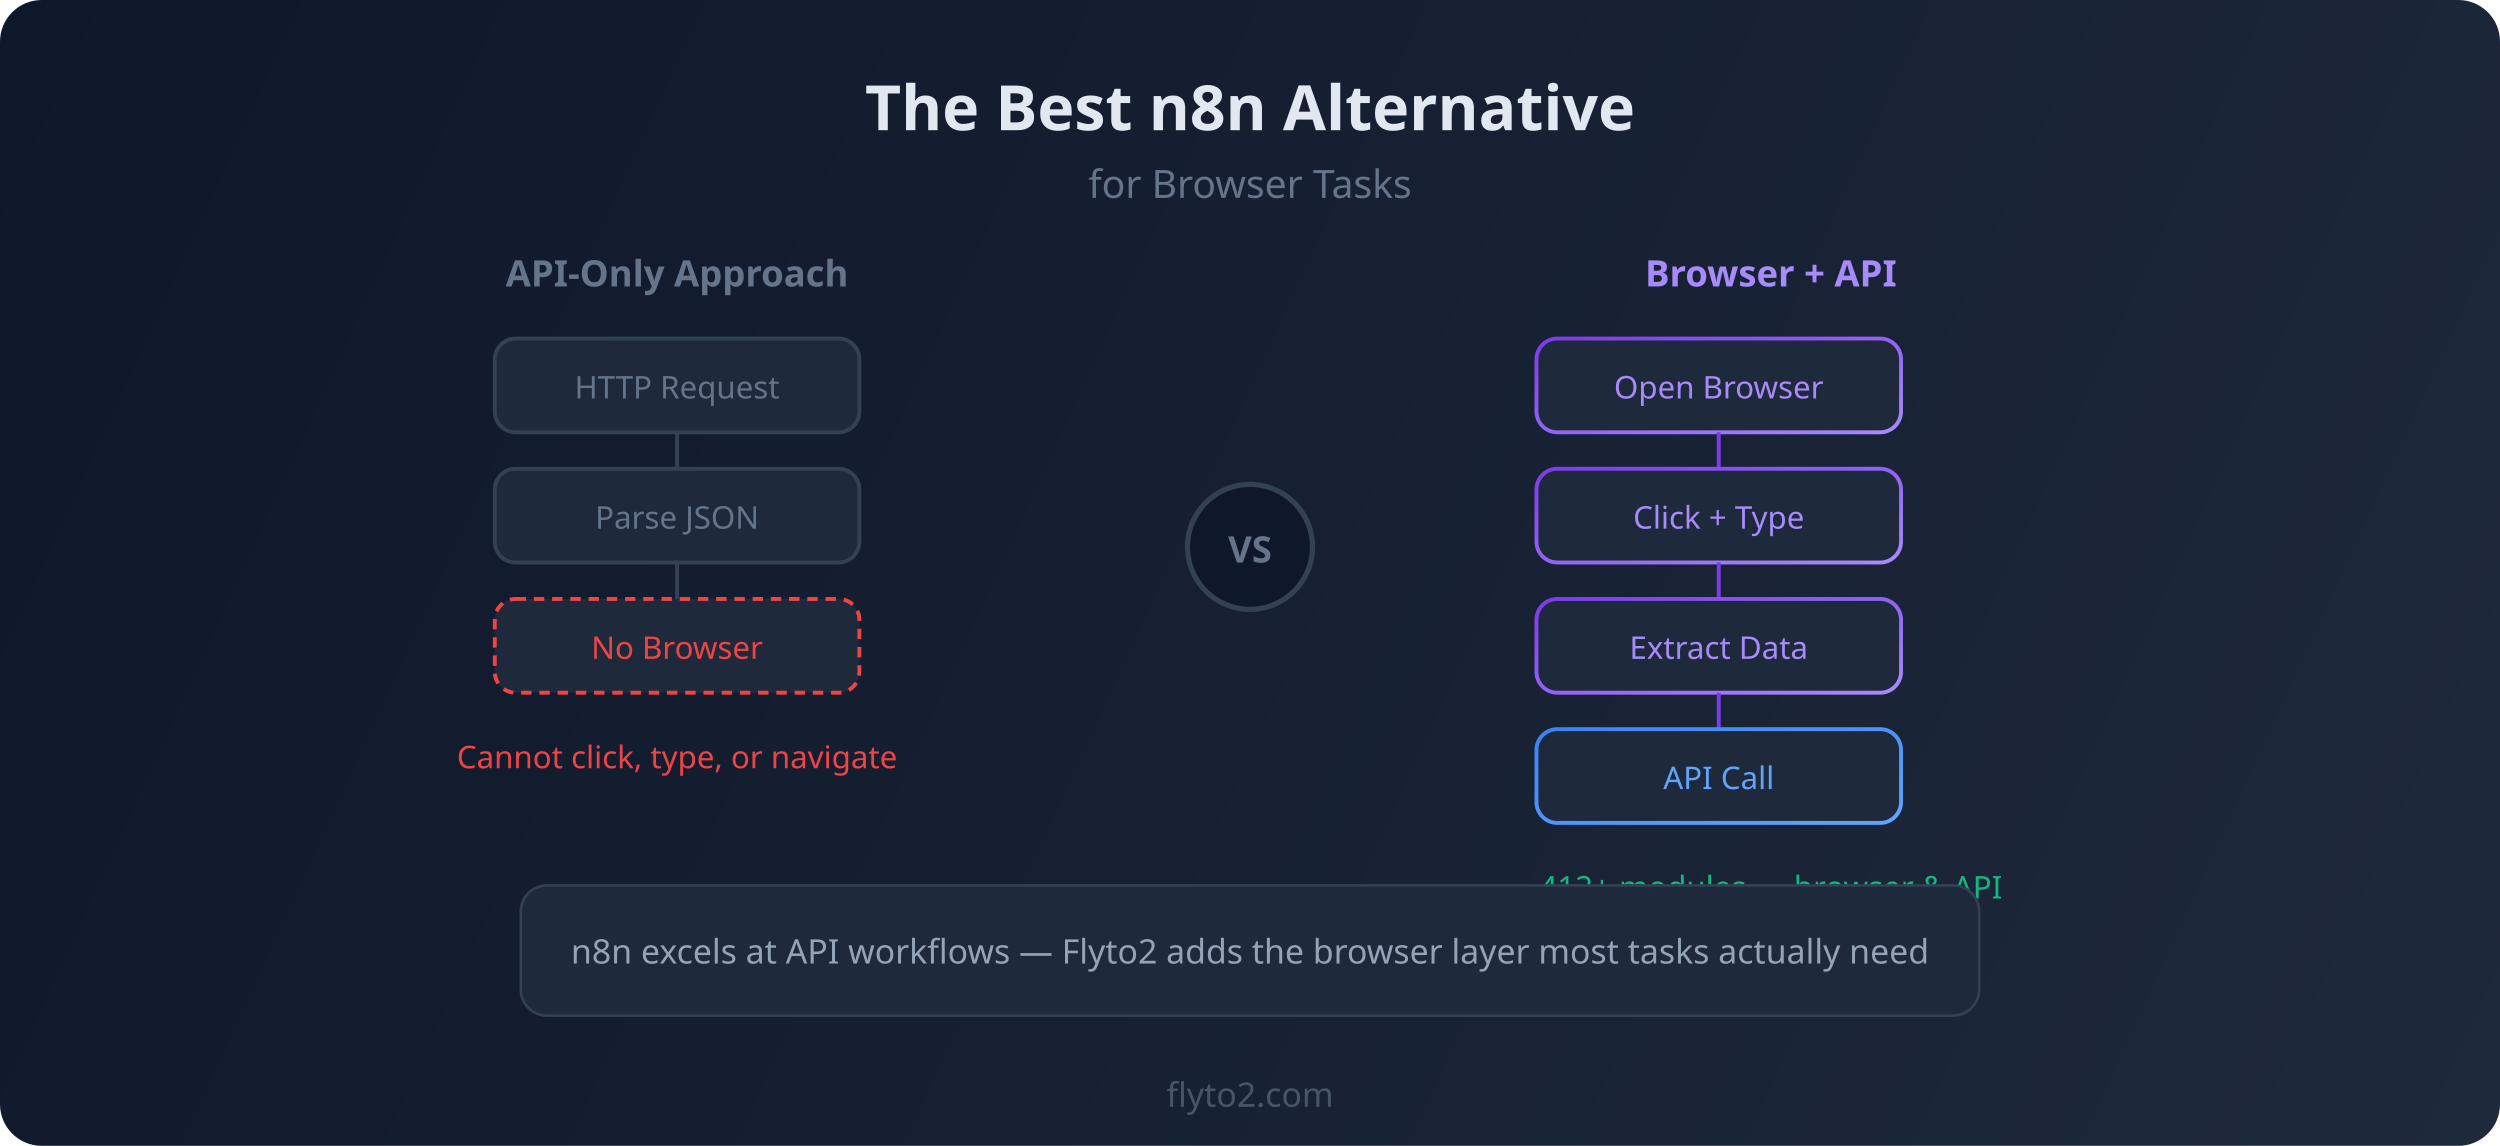
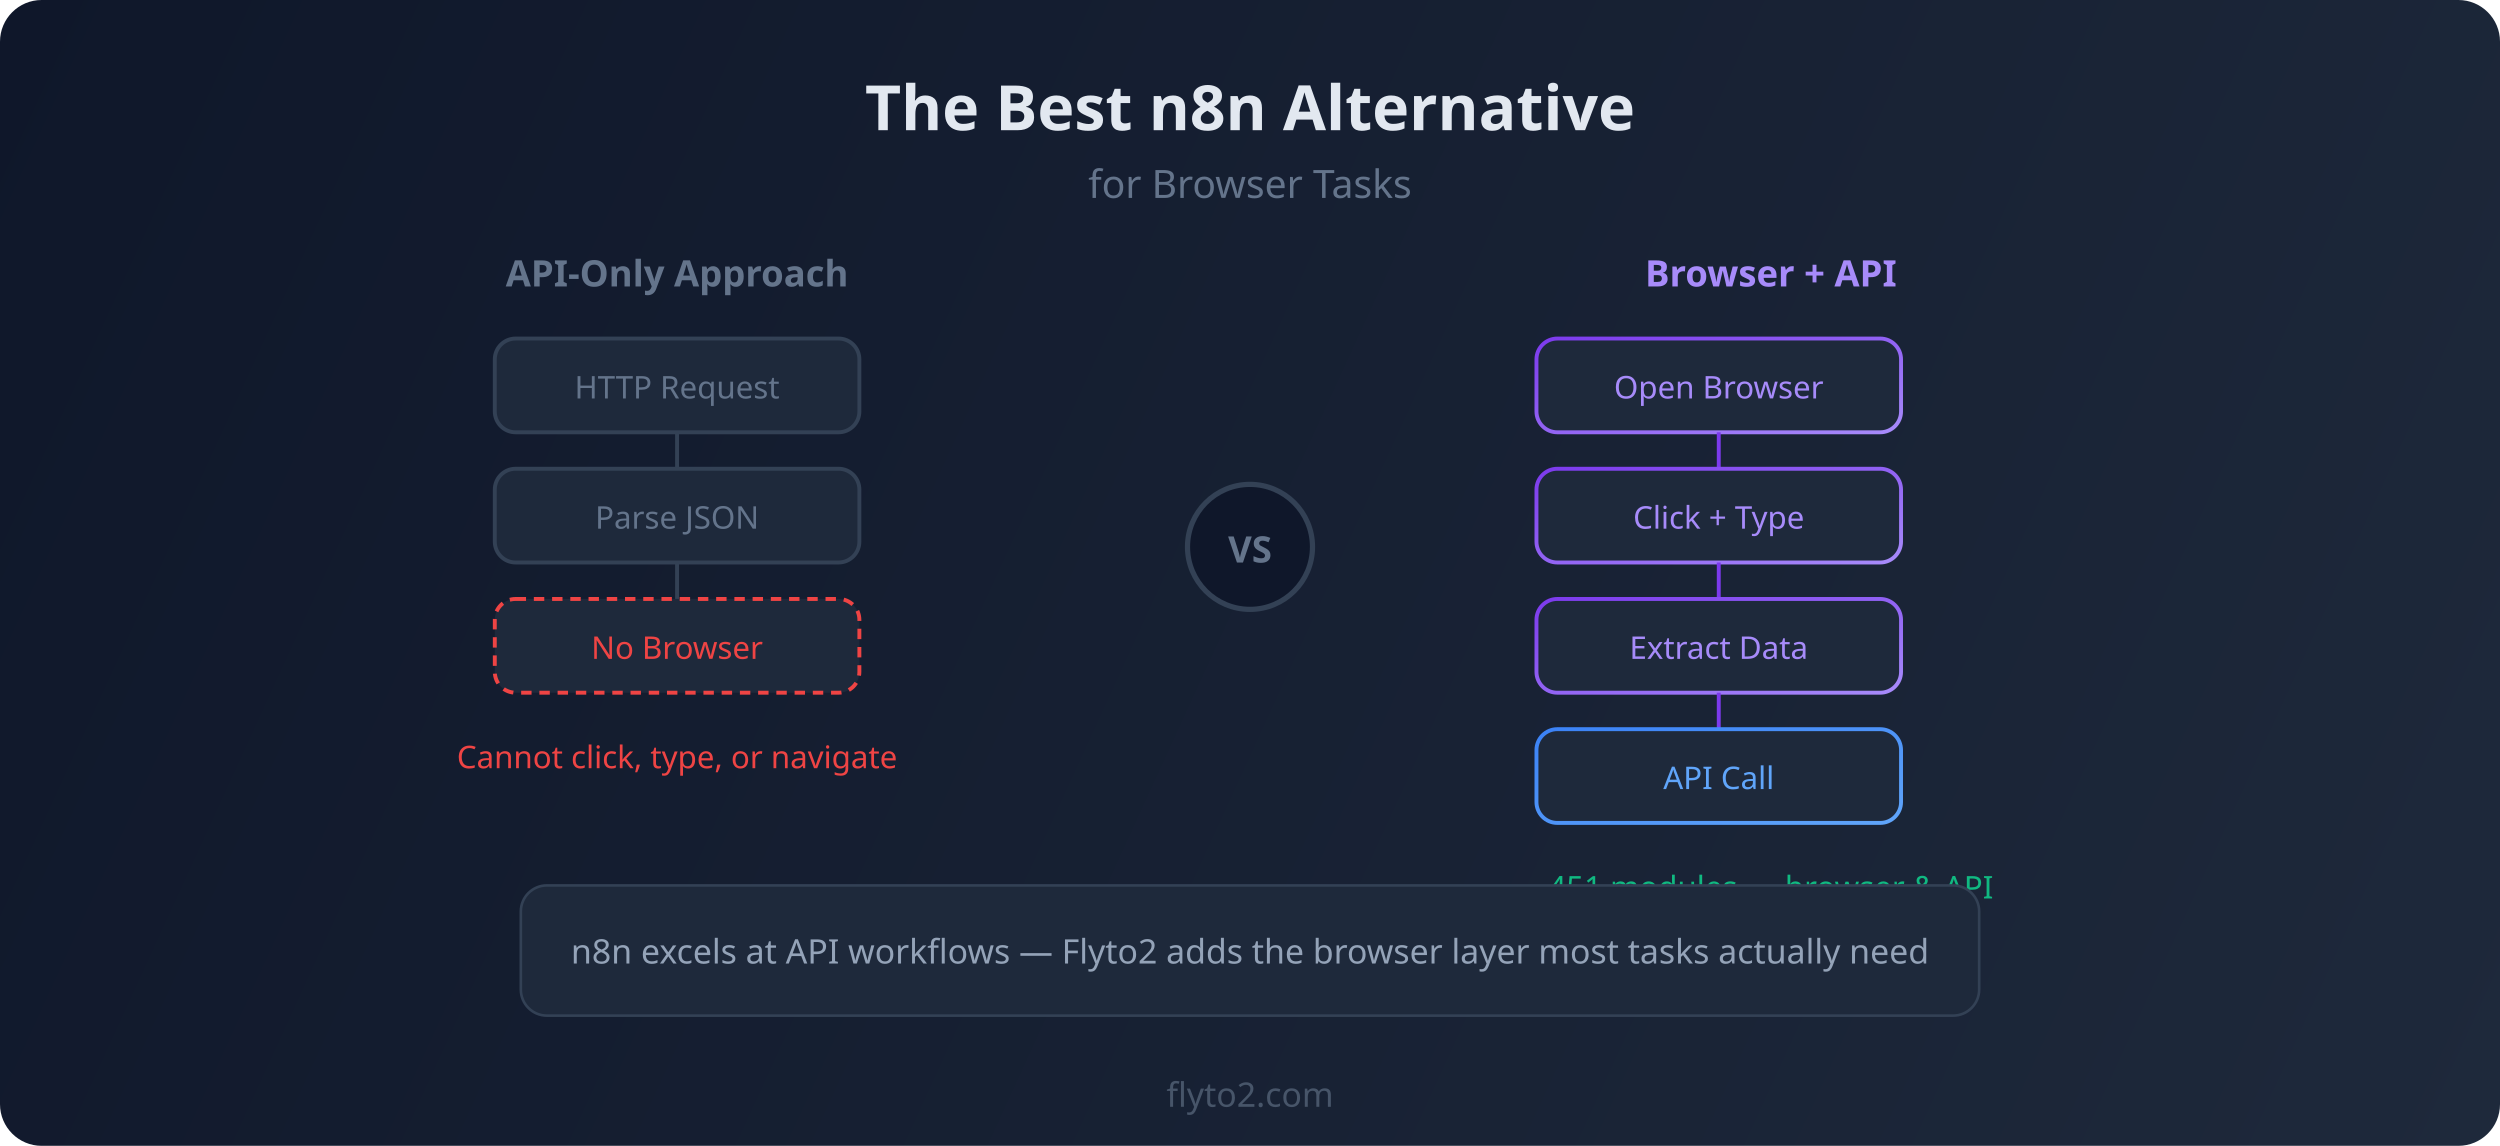
<svg xmlns="http://www.w3.org/2000/svg" viewBox="0 0 960 440" fill="none">
  <defs>
    <linearGradient id="bg" x1="0" y1="0" x2="960" y2="440" gradientUnits="userSpaceOnUse">
      <stop offset="0%" stop-color="#0f172a" />
      <stop offset="100%" stop-color="#1e293b" />
    </linearGradient>
    <linearGradient id="purple" x1="0" y1="0" x2="1" y2="1">
      <stop offset="0%" stop-color="#7c3aed" />
      <stop offset="100%" stop-color="#a78bfa" />
    </linearGradient>
    <linearGradient id="blue" x1="0" y1="0" x2="1" y2="1">
      <stop offset="0%" stop-color="#3b82f6" />
      <stop offset="100%" stop-color="#60a5fa" />
    </linearGradient>
  </defs>
  <rect width="960" height="440" rx="16" fill="url(#bg)" />
  <text x="480" y="50" text-anchor="middle" fill="#e2e8f0" font-family="system-ui,sans-serif" font-size="24" font-weight="700">The Best n8n Alternative</text>
  <text x="480" y="76" text-anchor="middle" fill="#64748b" font-family="system-ui,sans-serif" font-size="15">for Browser Tasks</text>
  <g transform="translate(170, 110)">
    <text x="90" y="0" text-anchor="middle" fill="#64748b" font-family="system-ui,sans-serif" font-size="14" font-weight="600">API-Only Approach</text>
    <rect x="20" y="20" width="140" height="36" rx="8" fill="#1e293b" stroke="#334155" stroke-width="1.5" />
    <text x="90" y="43" text-anchor="middle" fill="#64748b" font-family="system-ui,sans-serif" font-size="12">HTTP Request</text>
    <path d="M 90 56 L 90 70" stroke="#334155" stroke-width="1.5" />
    <rect x="20" y="70" width="140" height="36" rx="8" fill="#1e293b" stroke="#334155" stroke-width="1.5" />
    <text x="90" y="93" text-anchor="middle" fill="#64748b" font-family="system-ui,sans-serif" font-size="12">Parse JSON</text>
    <path d="M 90 106 L 90 120" stroke="#334155" stroke-width="1.5" />
    <rect x="20" y="120" width="140" height="36" rx="8" fill="#1e293b" stroke="#ef4444" stroke-width="1.5" stroke-dasharray="4 3" />
    <text x="90" y="143" text-anchor="middle" fill="#ef4444" font-family="system-ui,sans-serif" font-size="12">No Browser</text>
    <text x="90" y="185" text-anchor="middle" fill="#ef4444" font-family="system-ui,sans-serif" font-size="12">Cannot click, type, or navigate</text>
  </g>
  <circle cx="480" cy="210" r="24" fill="#0f172a" stroke="#334155" stroke-width="2" />
  <text x="480" y="216" text-anchor="middle" fill="#64748b" font-family="system-ui,sans-serif" font-size="14" font-weight="700">VS</text>
  <g transform="translate(570, 110)">
    <text x="110" y="0" text-anchor="middle" fill="#a78bfa" font-family="system-ui,sans-serif" font-size="14" font-weight="600">Browser + API</text>
    <rect x="20" y="20" width="140" height="36" rx="8" fill="#1e293b" stroke="url(#purple)" stroke-width="1.5" />
    <text x="90" y="43" text-anchor="middle" fill="#a78bfa" font-family="system-ui,sans-serif" font-size="12">Open Browser</text>
    <path d="M 90 56 L 90 70" stroke="#7c3aed" stroke-width="1.5" />
    <rect x="20" y="70" width="140" height="36" rx="8" fill="#1e293b" stroke="url(#purple)" stroke-width="1.5" />
    <text x="90" y="93" text-anchor="middle" fill="#a78bfa" font-family="system-ui,sans-serif" font-size="12">Click + Type</text>
    <path d="M 90 106 L 90 120" stroke="#7c3aed" stroke-width="1.5" />
    <rect x="20" y="120" width="140" height="36" rx="8" fill="#1e293b" stroke="url(#purple)" stroke-width="1.5" />
    <text x="90" y="143" text-anchor="middle" fill="#a78bfa" font-family="system-ui,sans-serif" font-size="12">Extract Data</text>
    <path d="M 90 156 L 90 170" stroke="#7c3aed" stroke-width="1.5" />
    <rect x="20" y="170" width="140" height="36" rx="8" fill="#1e293b" stroke="url(#blue)" stroke-width="1.5" />
    <text x="90" y="193" text-anchor="middle" fill="#60a5fa" font-family="system-ui,sans-serif" font-size="12">API Call</text>
-     <text x="110" y="235" text-anchor="middle" fill="#10b981" font-family="system-ui,sans-serif" font-size="12">412+ modules — browser &amp; API</text>
+     <text x="110" y="235" text-anchor="middle" fill="#10b981" font-family="system-ui,sans-serif" font-size="12">451 modules — browser &amp; API</text>
  </g>
  <rect x="200" y="340" width="560" height="50" rx="10" fill="#1e293b" stroke="#334155" stroke-width="1" />
  <text x="480" y="370" text-anchor="middle" fill="#94a3b8" font-family="system-ui,sans-serif" font-size="13">n8n excels at API workflows — Flyto2 adds the browser layer most tasks actually need</text>
  <text x="480" y="425" text-anchor="middle" fill="#475569" font-family="system-ui,sans-serif" font-size="13">flyto2.com</text>
</svg>
